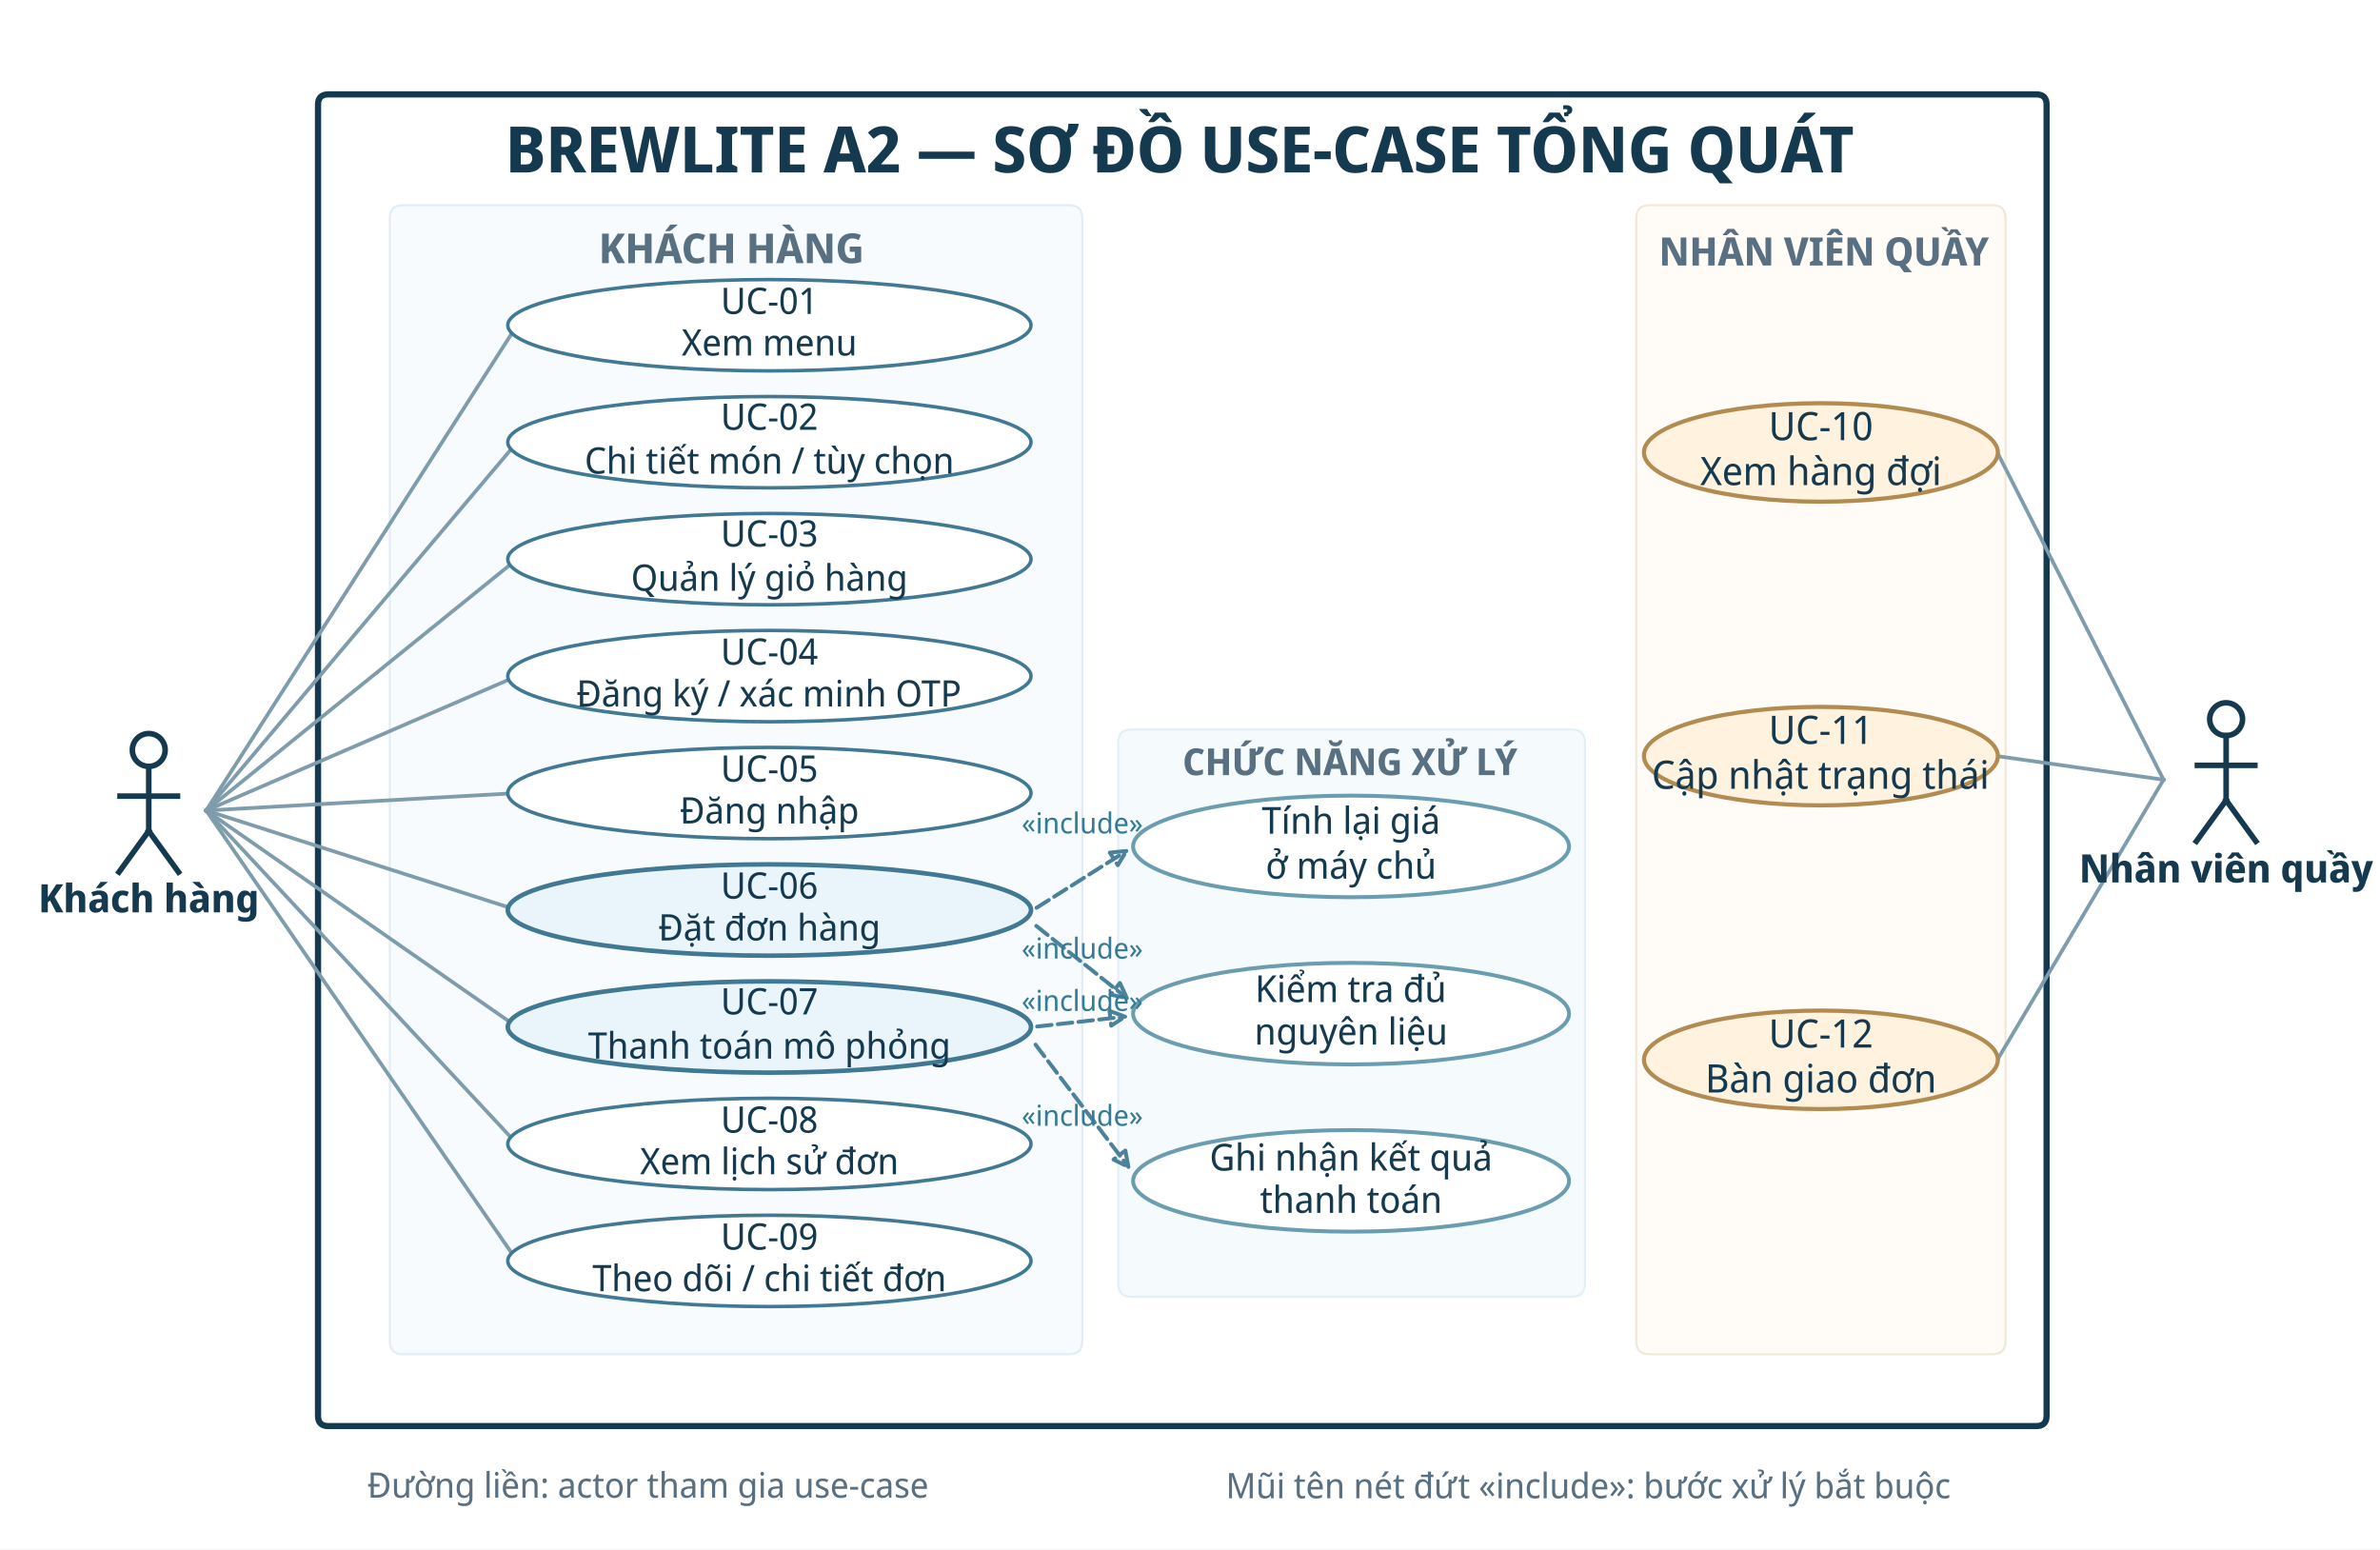
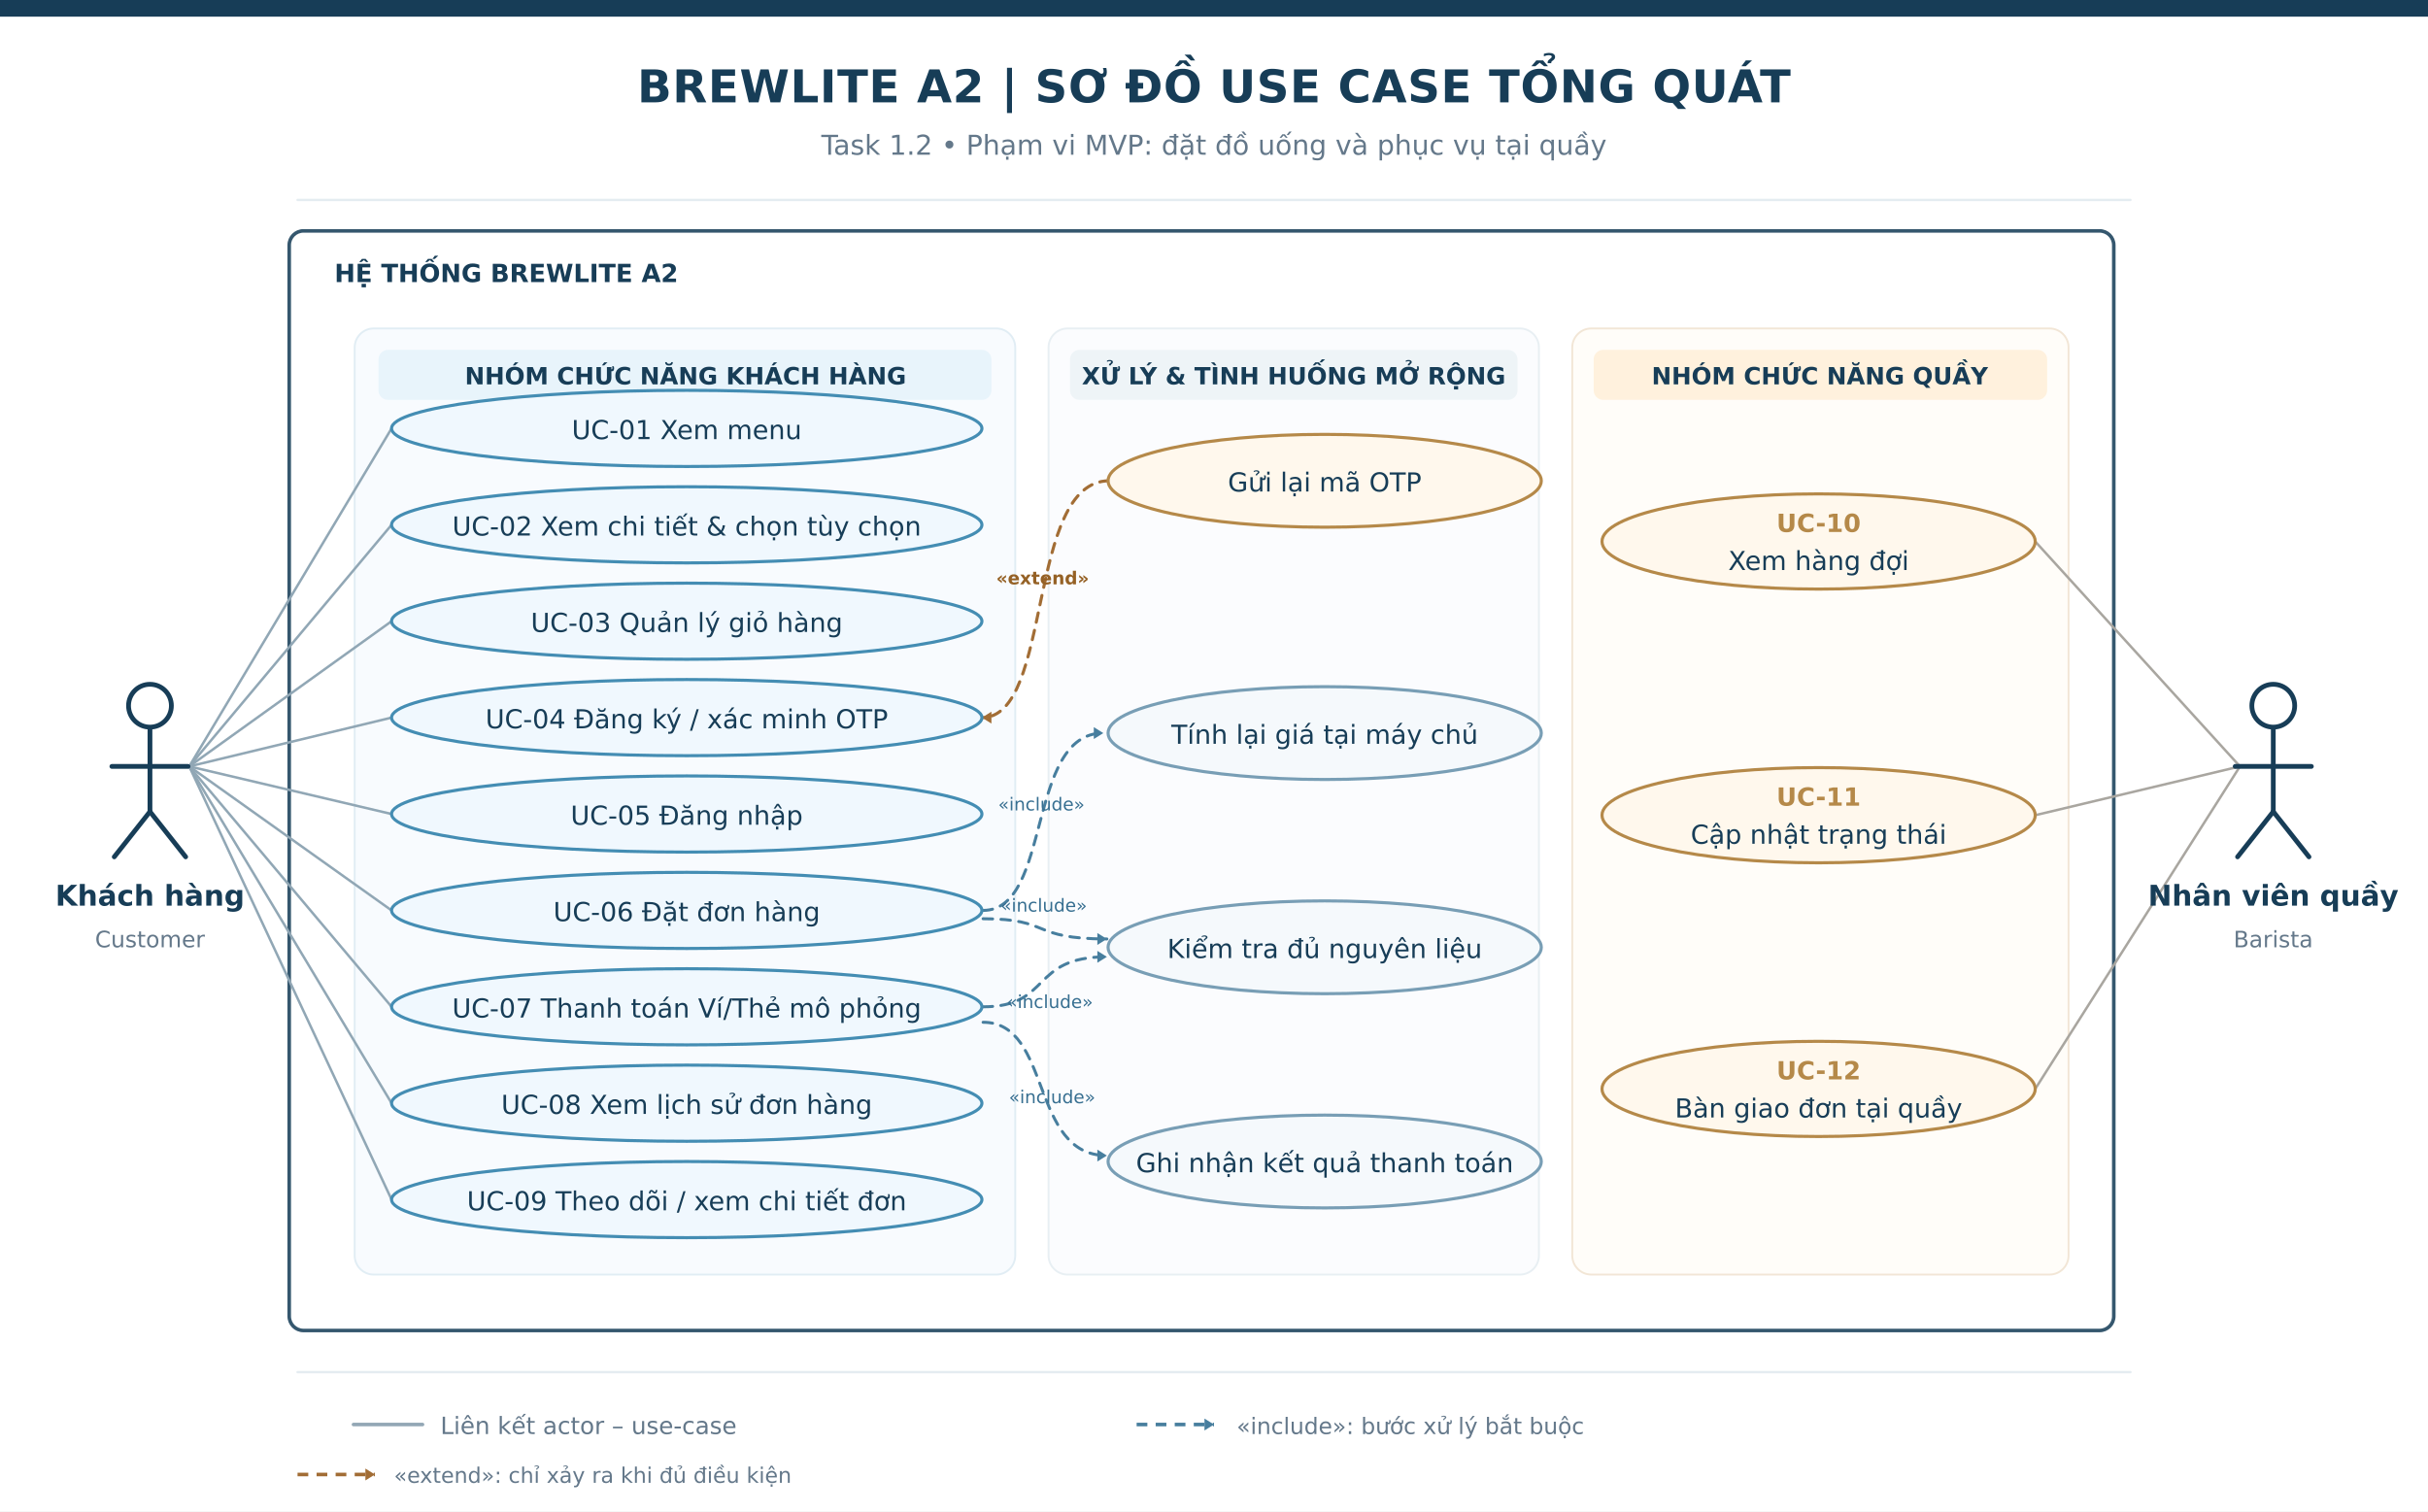
- <svg xmlns="http://www.w3.org/2000/svg" width="1152pt" height="749.793pt" viewBox="0 0 1152 749.793" version="1.1">
+ <svg xmlns="http://www.w3.org/2000/svg" baseProfile="full" height="1270px" version="1.1" viewBox="0 0 2040 1270" width="2040px">
  <defs>
-     <style type="text/css">*{stroke-linejoin: round; stroke-linecap: butt}</style>
+     <marker id="arrow" markerHeight="10" markerUnits="userSpaceOnUse" markerWidth="10" orient="auto" refX="8" refY="5">
+       <path d="M 0 0 L 8 5 L 0 10 z" fill="#477e9e" />
+     </marker>
+     <marker id="arrow_extend" markerHeight="10" markerUnits="userSpaceOnUse" markerWidth="10" orient="auto" refX="8" refY="5">
+       <path d="M 0 0 L 8 5 L 0 10 z" fill="#a26d35" />
+     </marker>
  </defs>
-   <g id="figure_1">
-     <g id="patch_1">
-       <path d="M 0 749.793  L 1152 749.793  L 1152 0  L 0 0  z " style="fill: #ffffff" />
-     </g>
-     <g id="axes_1">
-       <g id="patch_2">
-         <path d="M 158.897 45.683  L 985.655 45.683  Q 990.621 45.683 990.621 50.648  L 990.621 685.241  Q 990.621 690.207 985.655 690.207  L 158.897 690.207  Q 153.931 690.207 153.931 685.241  L 153.931 50.648  Q 153.931 45.683 158.897 45.683  z " clip-path="url(#p9687b0f693)" style="fill: #ffffff; stroke: #153a50; stroke-width: 3; stroke-linejoin: miter" />
-       </g>
-       <g id="patch_3">
-         <path d="M 195.145 99.31  L 517.407 99.31  Q 523.862 99.31 523.862 105.766  L 523.862 648.993  Q 523.862 655.448 517.407 655.448  L 195.145 655.448  Q 188.69 655.448 188.69 648.993  L 188.69 105.766  Q 188.69 99.31 195.145 99.31  z " clip-path="url(#p9687b0f693)" style="fill: #f8fbfe; stroke: #e1ecf5; stroke-linejoin: miter" />
-       </g>
-       <g id="patch_4">
-         <path d="M 547.697 353.048  L 760.717 353.048  Q 767.172 353.048 767.172 359.503  L 767.172 621.186  Q 767.172 627.641 760.717 627.641  L 547.697 627.641  Q 541.241 627.641 541.241 621.186  L 541.241 359.503  Q 541.241 353.048 547.697 353.048  z " clip-path="url(#p9687b0f693)" style="fill: #f5fafd; stroke: #e2eff5; stroke-linejoin: miter" />
-       </g>
-       <g id="patch_5">
-         <path d="M 798.455 99.31  L 964.303 99.31  Q 970.759 99.31 970.759 105.766  L 970.759 648.993  Q 970.759 655.448 964.303 655.448  L 798.455 655.448  Q 792 655.448 792 648.993  L 792 105.766  Q 792 99.31 798.455 99.31  z " clip-path="url(#p9687b0f693)" style="fill: #fffbf6; stroke: #f0e7d9; stroke-linejoin: miter" />
-       </g>
-       <g id="line2d_1">
-         <path d="M 99.807 392.276  L 250.262 157.407  " clip-path="url(#p9687b0f693)" style="fill: none; stroke: #7f9cad; stroke-width: 1.8; stroke-linecap: square" />
-       </g>
-       <g id="line2d_2">
-         <path d="M 99.807 392.276  L 250.262 214.014  " clip-path="url(#p9687b0f693)" style="fill: none; stroke: #7f9cad; stroke-width: 1.8; stroke-linecap: square" />
-       </g>
-       <g id="line2d_3">
-         <path d="M 99.807 392.276  L 250.262 270.621  " clip-path="url(#p9687b0f693)" style="fill: none; stroke: #7f9cad; stroke-width: 1.8; stroke-linecap: square" />
-       </g>
-       <g id="line2d_4">
-         <path d="M 99.807 392.276  L 250.262 327.228  " clip-path="url(#p9687b0f693)" style="fill: none; stroke: #7f9cad; stroke-width: 1.8; stroke-linecap: square" />
-       </g>
-       <g id="line2d_5">
-         <path d="M 99.807 392.276  L 250.262 383.834  " clip-path="url(#p9687b0f693)" style="fill: none; stroke: #7f9cad; stroke-width: 1.8; stroke-linecap: square" />
-       </g>
-       <g id="line2d_6">
-         <path d="M 99.807 392.276  L 250.262 440.441  " clip-path="url(#p9687b0f693)" style="fill: none; stroke: #7f9cad; stroke-width: 1.8; stroke-linecap: square" />
-       </g>
-       <g id="line2d_7">
-         <path d="M 99.807 392.276  L 250.262 497.048  " clip-path="url(#p9687b0f693)" style="fill: none; stroke: #7f9cad; stroke-width: 1.8; stroke-linecap: square" />
-       </g>
-       <g id="line2d_8">
-         <path d="M 99.807 392.276  L 250.262 553.655  " clip-path="url(#p9687b0f693)" style="fill: none; stroke: #7f9cad; stroke-width: 1.8; stroke-linecap: square" />
-       </g>
-       <g id="line2d_9">
-         <path d="M 99.807 392.276  L 250.262 610.262  " clip-path="url(#p9687b0f693)" style="fill: none; stroke: #7f9cad; stroke-width: 1.8; stroke-linecap: square" />
-       </g>
-       <g id="line2d_10">
-         <path d="M 1047.228 377.379  L 966.786 218.979  " clip-path="url(#p9687b0f693)" style="fill: none; stroke: #7f9cad; stroke-width: 1.8; stroke-linecap: square" />
-       </g>
-       <g id="line2d_11">
-         <path d="M 1047.228 377.379  L 966.786 365.959  " clip-path="url(#p9687b0f693)" style="fill: none; stroke: #7f9cad; stroke-width: 1.8; stroke-linecap: square" />
-       </g>
-       <g id="line2d_12">
-         <path d="M 1047.228 377.379  L 966.786 512.938  " clip-path="url(#p9687b0f693)" style="fill: none; stroke: #7f9cad; stroke-width: 1.8; stroke-linecap: square" />
-       </g>
-       <g id="patch_6">
-         <path d="M 501.718 439.372  Q 524.359 425.048 545.206 411.859  " clip-path="url(#p9687b0f693)" style="fill: none; stroke-dasharray: 7.03,3.04; stroke-dashoffset: 0; stroke: #4c819b; stroke-width: 1.9; stroke-linecap: round" />
-         <path d="M 537.197 412.666  L 545.206 411.859  L 541.046 418.751  L 537.197 412.666  z " clip-path="url(#p9687b0f693)" style="fill: none; stroke-dasharray: 7.03,3.04; stroke-dashoffset: 0; stroke: #4c819b; stroke-width: 1.9; stroke-linecap: round" />
-       </g>
-       <g id="patch_7">
-         <path d="M 501.593 448.142  Q 524.358 466.262 545.461 483.058  " clip-path="url(#p9687b0f693)" style="fill: none; stroke-dasharray: 7.03,3.04; stroke-dashoffset: 0; stroke: #4c819b; stroke-width: 1.9; stroke-linecap: round" />
-         <path d="M 542.069 475.757  L 545.461 483.058  L 537.586 481.391  L 542.069 475.757  z " clip-path="url(#p9687b0f693)" style="fill: none; stroke-dasharray: 7.03,3.04; stroke-dashoffset: 0; stroke: #4c819b; stroke-width: 1.9; stroke-linecap: round" />
-       </g>
-       <g id="patch_8">
-         <path d="M 502.015 496.825  Q 524.359 494.317 544.593 492.046  " clip-path="url(#p9687b0f693)" style="fill: none; stroke-dasharray: 7.03,3.04; stroke-dashoffset: 0; stroke: #4c819b; stroke-width: 1.9; stroke-linecap: round" />
-         <path d="M 537.036 489.272  L 544.593 492.046  L 537.84 496.427  L 537.036 489.272  z " clip-path="url(#p9687b0f693)" style="fill: none; stroke-dasharray: 7.03,3.04; stroke-dashoffset: 0; stroke: #4c819b; stroke-width: 1.9; stroke-linecap: round" />
-       </g>
-       <g id="patch_9">
-         <path d="M 501.236 505.591  Q 524.359 536.028 546.197 564.774  " clip-path="url(#p9687b0f693)" style="fill: none; stroke-dasharray: 7.03,3.04; stroke-dashoffset: 0; stroke: #4c819b; stroke-width: 1.9; stroke-linecap: round" />
-         <path d="M 544.708 556.863  L 546.197 564.774  L 538.975 561.218  L 544.708 556.863  z " clip-path="url(#p9687b0f693)" style="fill: none; stroke-dasharray: 7.03,3.04; stroke-dashoffset: 0; stroke: #4c819b; stroke-width: 1.9; stroke-linecap: round" />
-       </g>
-       <g id="patch_10">
-         <path d="M 372.414 135.31  C 405.994 135.31 438.203 137.639 461.948 141.782  C 485.693 145.926 499.034 151.547 499.034 157.407  C 499.034 163.267 485.693 168.888 461.948 173.032  C 438.203 177.175 405.994 179.503 372.414 179.503  C 338.834 179.503 306.624 177.175 282.879 173.032  C 259.135 168.888 245.793 163.267 245.793 157.407  C 245.793 151.547 259.135 145.926 282.879 141.782  C 306.624 137.639 338.834 135.31 372.414 135.31  z " clip-path="url(#p9687b0f693)" style="fill: #ffffff; stroke: #417893; stroke-width: 1.7; stroke-linejoin: miter" />
-       </g>
-       <g id="patch_11">
-         <path d="M 372.414 191.917  C 405.994 191.917 438.203 194.245 461.948 198.389  C 485.693 202.533 499.034 208.154 499.034 214.014  C 499.034 219.874 485.693 225.495 461.948 229.638  C 438.203 233.782 405.994 236.11 372.414 236.11  C 338.834 236.11 306.624 233.782 282.879 229.638  C 259.135 225.495 245.793 219.874 245.793 214.014  C 245.793 208.154 259.135 202.533 282.879 198.389  C 306.624 194.245 338.834 191.917 372.414 191.917  z " clip-path="url(#p9687b0f693)" style="fill: #ffffff; stroke: #417893; stroke-width: 1.7; stroke-linejoin: miter" />
-       </g>
-       <g id="patch_12">
-         <path d="M 372.414 248.524  C 405.994 248.524 438.203 250.852 461.948 254.996  C 485.693 259.14 499.034 264.761 499.034 270.621  C 499.034 276.481 485.693 282.102 461.948 286.245  C 438.203 290.389 405.994 292.717 372.414 292.717  C 338.834 292.717 306.624 290.389 282.879 286.245  C 259.135 282.102 245.793 276.481 245.793 270.621  C 245.793 264.761 259.135 259.14 282.879 254.996  C 306.624 250.852 338.834 248.524 372.414 248.524  z " clip-path="url(#p9687b0f693)" style="fill: #ffffff; stroke: #417893; stroke-width: 1.7; stroke-linejoin: miter" />
-       </g>
-       <g id="patch_13">
-         <path d="M 372.414 305.131  C 405.994 305.131 438.203 307.459 461.948 311.603  C 485.693 315.747 499.034 321.368 499.034 327.228  C 499.034 333.088 485.693 338.709 461.948 342.852  C 438.203 346.996 405.994 349.324 372.414 349.324  C 338.834 349.324 306.624 346.996 282.879 342.852  C 259.135 338.709 245.793 333.088 245.793 327.228  C 245.793 321.368 259.135 315.747 282.879 311.603  C 306.624 307.459 338.834 305.131 372.414 305.131  z " clip-path="url(#p9687b0f693)" style="fill: #ffffff; stroke: #417893; stroke-width: 1.7; stroke-linejoin: miter" />
-       </g>
-       <g id="patch_14">
-         <path d="M 372.414 361.738  C 405.994 361.738 438.203 364.066 461.948 368.21  C 485.693 372.354 499.034 377.974 499.034 383.834  C 499.034 389.695 485.693 395.315 461.948 399.459  C 438.203 403.603 405.994 405.931 372.414 405.931  C 338.834 405.931 306.624 403.603 282.879 399.459  C 259.135 395.315 245.793 389.695 245.793 383.834  C 245.793 377.974 259.135 372.354 282.879 368.21  C 306.624 364.066 338.834 361.738 372.414 361.738  z " clip-path="url(#p9687b0f693)" style="fill: #ffffff; stroke: #417893; stroke-width: 1.7; stroke-linejoin: miter" />
-       </g>
-       <g id="patch_15">
-         <path d="M 372.414 418.345  C 405.994 418.345 438.203 420.673 461.948 424.817  C 485.693 428.96 499.034 434.581 499.034 440.441  C 499.034 446.301 485.693 451.922 461.948 456.066  C 438.203 460.21 405.994 462.538 372.414 462.538  C 338.834 462.538 306.624 460.21 282.879 456.066  C 259.135 451.922 245.793 446.301 245.793 440.441  C 245.793 434.581 259.135 428.96 282.879 424.817  C 306.624 420.673 338.834 418.345 372.414 418.345  z " clip-path="url(#p9687b0f693)" style="fill: #eaf4fb; stroke: #417893; stroke-width: 2.2; stroke-linejoin: miter" />
-       </g>
-       <g id="patch_16">
-         <path d="M 372.414 474.952  C 405.994 474.952 438.203 477.28 461.948 481.424  C 485.693 485.567 499.034 491.188 499.034 497.048  C 499.034 502.908 485.693 508.529 461.948 512.673  C 438.203 516.817 405.994 519.145 372.414 519.145  C 338.834 519.145 306.624 516.817 282.879 512.673  C 259.135 508.529 245.793 502.908 245.793 497.048  C 245.793 491.188 259.135 485.567 282.879 481.424  C 306.624 477.28 338.834 474.952 372.414 474.952  z " clip-path="url(#p9687b0f693)" style="fill: #eaf4fb; stroke: #417893; stroke-width: 2.2; stroke-linejoin: miter" />
-       </g>
-       <g id="patch_17">
-         <path d="M 372.414 531.559  C 405.994 531.559 438.203 533.887 461.948 538.031  C 485.693 542.174 499.034 547.795 499.034 553.655  C 499.034 559.515 485.693 565.136 461.948 569.28  C 438.203 573.423 405.994 575.752 372.414 575.752  C 338.834 575.752 306.624 573.423 282.879 569.28  C 259.135 565.136 245.793 559.515 245.793 553.655  C 245.793 547.795 259.135 542.174 282.879 538.031  C 306.624 533.887 338.834 531.559 372.414 531.559  z " clip-path="url(#p9687b0f693)" style="fill: #ffffff; stroke: #417893; stroke-width: 1.7; stroke-linejoin: miter" />
-       </g>
-       <g id="patch_18">
-         <path d="M 372.414 588.166  C 405.994 588.166 438.203 590.494 461.948 594.637  C 485.693 598.781 499.034 604.402 499.034 610.262  C 499.034 616.122 485.693 621.743 461.948 625.887  C 438.203 630.03 405.994 632.359 372.414 632.359  C 338.834 632.359 306.624 630.03 282.879 625.887  C 259.135 621.743 245.793 616.122 245.793 610.262  C 245.793 604.402 259.135 598.781 282.879 594.637  C 306.624 590.494 338.834 588.166 372.414 588.166  z " clip-path="url(#p9687b0f693)" style="fill: #ffffff; stroke: #417893; stroke-width: 1.7; stroke-linejoin: miter" />
-       </g>
-       <g id="patch_19">
-         <path d="M 881.379 195.145  C 904.095 195.145 925.884 197.656 941.947 202.126  C 958.009 206.595 967.034 212.658 967.034 218.979  C 967.034 225.3 958.009 231.363 941.947 235.833  C 925.884 240.302 904.095 242.814 881.379 242.814  C 858.663 242.814 836.875 240.302 820.812 235.833  C 804.749 231.363 795.724 225.3 795.724 218.979  C 795.724 212.658 804.749 206.595 820.812 202.126  C 836.875 197.656 858.663 195.145 881.379 195.145  z " clip-path="url(#p9687b0f693)" style="fill: #fff2de; stroke: #b28b51; stroke-width: 2; stroke-linejoin: miter" />
-       </g>
-       <g id="patch_20">
-         <path d="M 881.379 342.124  C 904.095 342.124 925.884 344.635 941.947 349.105  C 958.009 353.575 967.034 359.638 967.034 365.959  C 967.034 372.28 958.009 378.343 941.947 382.812  C 925.884 387.282 904.095 389.793 881.379 389.793  C 858.663 389.793 836.875 387.282 820.812 382.812  C 804.749 378.343 795.724 372.28 795.724 365.959  C 795.724 359.638 804.749 353.575 820.812 349.105  C 836.875 344.635 858.663 342.124 881.379 342.124  z " clip-path="url(#p9687b0f693)" style="fill: #fff2de; stroke: #b28b51; stroke-width: 2; stroke-linejoin: miter" />
-       </g>
-       <g id="patch_21">
-         <path d="M 881.379 489.103  C 904.095 489.103 925.884 491.615 941.947 496.084  C 958.009 500.554 967.034 506.617 967.034 512.938  C 967.034 519.259 958.009 525.322 941.947 529.791  C 925.884 534.261 904.095 536.772 881.379 536.772  C 858.663 536.772 836.875 534.261 820.812 529.791  C 804.749 525.322 795.724 519.259 795.724 512.938  C 795.724 506.617 804.749 500.554 820.812 496.084  C 836.875 491.615 858.663 489.103 881.379 489.103  z " clip-path="url(#p9687b0f693)" style="fill: #fff2de; stroke: #b28b51; stroke-width: 2; stroke-linejoin: miter" />
-       </g>
-       <g id="patch_22">
-         <path d="M 653.959 385.076  C 681.942 385.076 708.783 387.666 728.571 392.275  C 748.358 396.884 759.476 403.137 759.476 409.655  C 759.476 416.174 748.358 422.426 728.571 427.035  C 708.783 431.645 681.942 434.234 653.959 434.234  C 625.975 434.234 599.134 431.645 579.347 427.035  C 559.559 422.426 548.441 416.174 548.441 409.655  C 548.441 403.137 559.559 396.884 579.347 392.275  C 599.134 387.666 625.975 385.076 653.959 385.076  z " clip-path="url(#p9687b0f693)" style="fill: #ffffff; stroke: #6b9db1; stroke-width: 1.9; stroke-linejoin: miter" />
-       </g>
-       <g id="patch_23">
-         <path d="M 653.959 466.014  C 681.942 466.014 708.783 468.604 728.571 473.213  C 748.358 477.822 759.476 484.075 759.476 490.593  C 759.476 497.112 748.358 503.364 728.571 507.973  C 708.783 512.583 681.942 515.172 653.959 515.172  C 625.975 515.172 599.134 512.583 579.347 507.973  C 559.559 503.364 548.441 497.112 548.441 490.593  C 548.441 484.075 559.559 477.822 579.347 473.213  C 599.134 468.604 625.975 466.014 653.959 466.014  z " clip-path="url(#p9687b0f693)" style="fill: #ffffff; stroke: #6b9db1; stroke-width: 1.9; stroke-linejoin: miter" />
-       </g>
-       <g id="patch_24">
-         <path d="M 653.959 546.952  C 681.942 546.952 708.783 549.542 728.571 554.151  C 748.358 558.76 759.476 565.013 759.476 571.531  C 759.476 578.05 748.358 584.302 728.571 588.911  C 708.783 593.521 681.942 596.11 653.959 596.11  C 625.975 596.11 599.134 593.521 579.347 588.911  C 559.559 584.302 548.441 578.05 548.441 571.531  C 548.441 565.013 559.559 558.76 579.347 554.151  C 599.134 549.542 625.975 546.952 653.959 546.952  z " clip-path="url(#p9687b0f693)" style="fill: #ffffff; stroke: #6b9db1; stroke-width: 1.9; stroke-linejoin: miter" />
-       </g>
-       <g id="patch_25">
-         <path d="M 72 355.034  C 74.107 355.034 76.128 355.872 77.618 357.361  C 79.108 358.851 79.945 360.872 79.945 362.979  C 79.945 365.086 79.108 367.107 77.618 368.597  C 76.128 370.087 74.107 370.924 72 370.924  C 69.893 370.924 67.872 370.087 66.382 368.597  C 64.892 367.107 64.055 365.086 64.055 362.979  C 64.055 360.872 64.892 358.851 66.382 357.361  C 67.872 355.872 69.893 355.034 72 355.034  L 72 355.034  z " clip-path="url(#p9687b0f693)" style="fill: none; stroke: #153a50; stroke-width: 2.7; stroke-linejoin: miter" />
-       </g>
-       <g id="line2d_13">
-         <path d="M 72 370.924  L 72 402.207  " clip-path="url(#p9687b0f693)" style="fill: none; stroke: #153a50; stroke-width: 2.7; stroke-linecap: square" />
-       </g>
-       <g id="line2d_14">
-         <path d="M 58.097 385.324  L 85.903 385.324  " clip-path="url(#p9687b0f693)" style="fill: none; stroke: #153a50; stroke-width: 2.7; stroke-linecap: square" />
-       </g>
-       <g id="line2d_15">
-         <path d="M 72 402.207  L 57.6 422.069  " clip-path="url(#p9687b0f693)" style="fill: none; stroke: #153a50; stroke-width: 2.7; stroke-linecap: square" />
-       </g>
-       <g id="line2d_16">
-         <path d="M 72 402.207  L 86.4 422.069  " clip-path="url(#p9687b0f693)" style="fill: none; stroke: #153a50; stroke-width: 2.7; stroke-linecap: square" />
-       </g>
-       <g id="patch_26">
-         <path d="M 1077.517 340.138  C 1079.624 340.138 1081.645 340.975 1083.135 342.465  C 1084.625 343.955 1085.462 345.976 1085.462 348.083  C 1085.462 350.19 1084.625 352.211 1083.135 353.701  C 1081.645 355.19 1079.624 356.028 1077.517 356.028  C 1075.41 356.028 1073.389 355.19 1071.899 353.701  C 1070.41 352.211 1069.572 350.19 1069.572 348.083  C 1069.572 345.976 1070.41 343.955 1071.899 342.465  C 1073.389 340.975 1075.41 340.138 1077.517 340.138  L 1077.517 340.138  z " clip-path="url(#p9687b0f693)" style="fill: none; stroke: #153a50; stroke-width: 2.7; stroke-linejoin: miter" />
-       </g>
-       <g id="line2d_17">
-         <path d="M 1077.517 356.028  L 1077.517 387.31  " clip-path="url(#p9687b0f693)" style="fill: none; stroke: #153a50; stroke-width: 2.7; stroke-linecap: square" />
-       </g>
-       <g id="line2d_18">
-         <path d="M 1063.614 370.428  L 1091.421 370.428  " clip-path="url(#p9687b0f693)" style="fill: none; stroke: #153a50; stroke-width: 2.7; stroke-linecap: square" />
-       </g>
-       <g id="line2d_19">
-         <path d="M 1077.517 387.31  L 1063.117 407.172  " clip-path="url(#p9687b0f693)" style="fill: none; stroke: #153a50; stroke-width: 2.7; stroke-linecap: square" />
-       </g>
-       <g id="line2d_20">
-         <path d="M 1077.517 387.31  L 1091.917 407.172  " clip-path="url(#p9687b0f693)" style="fill: none; stroke: #153a50; stroke-width: 2.7; stroke-linecap: square" />
-       </g>
-       <g id="text_1">
-         <text style="font-weight: 700; font-size: 31px; font-family: 'Noto Sans Display'; text-anchor: middle; fill: #153a50" x="571.034" y="83.47" transform="rotate(-0 571.0345 83.47)">BREWLITE A2 — SƠ ĐỒ USE-CASE TỔNG QUÁT</text>
-       </g>
-       <g id="text_2">
-         <text style="font-weight: 700; font-size: 20px; font-family: 'Noto Sans Display'; text-anchor: middle; fill: #587082" x="354.041" y="127.352" transform="rotate(-0 354.0414 127.3517)">KHÁCH HÀNG</text>
-       </g>
-       <g id="text_3">
-         <text style="font-weight: 700; font-size: 18px; font-family: 'Noto Sans Display'; text-anchor: middle; fill: #587082" x="653.462" y="375.153" transform="rotate(-0 653.4621 375.1526)">CHỨC NĂNG XỬ LÝ</text>
-       </g>
-       <g id="text_4">
-         <text style="font-weight: 700; font-size: 19px; font-family: 'Noto Sans Display'; text-anchor: middle; fill: #587082" x="882.869" y="128.517" transform="rotate(-0 882.869 128.5167)">NHÂN VIÊN QUẦY</text>
-       </g>
-       <g id="text_5">
-         <text style="font-weight: 700; font-size: 19px; font-family: 'Noto Sans Display'; text-anchor: middle; fill: #153a50" x="72" y="441.56" transform="rotate(-0 72 441.5604)">Khách hàng</text>
-       </g>
-       <g id="text_6">
-         <text style="font-weight: 700; font-size: 19px; font-family: 'Noto Sans Display'; text-anchor: middle; fill: #153a50" x="1077.517" y="427.111" transform="rotate(-0 1077.517 427.1106)">Nhân viên quầy</text>
-       </g>
-       <g id="text_7">
-         <text style="font-size: 17.7px; font-family: 'Noto Sans Display'; fill: #153a50" transform="translate(348.8714 151.9482)">UC-01</text>
-         <text style="font-size: 17.7px; font-family: 'Noto Sans Display'; fill: #153a50" transform="translate(329.9767 172.0696)">Xem menu</text>
-       </g>
-       <g id="text_8">
-         <text style="font-size: 17.7px; font-family: 'Noto Sans Display'; fill: #153a50" transform="translate(348.8714 208.0118)">UC-02</text>
-         <text style="font-size: 17.7px; font-family: 'Noto Sans Display'; fill: #153a50" transform="translate(282.9873 229.2198)">Chi tiết món / tùy chọn</text>
-       </g>
-       <g id="text_9">
-         <text style="font-size: 17.7px; font-family: 'Noto Sans Display'; fill: #153a50" transform="translate(348.8714 264.5256)">UC-03</text>
-         <text style="font-size: 17.7px; font-family: 'Noto Sans Display'; fill: #153a50" transform="translate(305.4428 285.9197)">Quản lý giỏ hàng</text>
-       </g>
-       <g id="text_10">
-         <text style="font-size: 17.7px; font-family: 'Noto Sans Display'; fill: #153a50" transform="translate(348.8714 321.7069)">UC-04</text>
-         <text style="font-size: 17.7px; font-family: 'Noto Sans Display'; fill: #153a50" transform="translate(278.9799 341.9523)">Đăng ký / xác minh OTP</text>
-       </g>
-       <g id="text_11">
-         <text style="font-size: 17.7px; font-family: 'Noto Sans Display'; fill: #153a50" transform="translate(348.8714 378.3138)">UC-05</text>
-         <text style="font-size: 17.7px; font-family: 'Noto Sans Display'; fill: #153a50" transform="translate(329.0198 398.5592)">Đăng nhập</text>
-       </g>
-       <g id="text_12">
-         <text style="font-size: 17.7px; font-family: 'Noto Sans Display'; fill: #153a50" transform="translate(348.8714 434.9207)">UC-06</text>
-         <text style="font-size: 17.7px; font-family: 'Noto Sans Display'; fill: #153a50" transform="translate(318.6113 455.1661)">Đặt đơn hàng</text>
-       </g>
-       <g id="text_13">
-         <text style="font-size: 17.7px; font-family: 'Noto Sans Display'; fill: #153a50" transform="translate(348.8714 490.9532)">UC-07</text>
-         <text style="font-size: 17.7px; font-family: 'Noto Sans Display'; fill: #153a50" transform="translate(284.6425 512.3473)">Thanh toán mô phỏng</text>
-       </g>
-       <g id="text_14">
-         <text style="font-size: 17.7px; font-family: 'Noto Sans Display'; fill: #153a50" transform="translate(348.8714 548.1965)">UC-08</text>
-         <text style="font-size: 17.7px; font-family: 'Noto Sans Display'; fill: #153a50" transform="translate(309.8139 568.3179)">Xem lịch sử đơn</text>
-       </g>
-       <g id="text_15">
-         <text style="font-size: 17.7px; font-family: 'Noto Sans Display'; fill: #153a50" transform="translate(348.8714 604.8034)">UC-09</text>
-         <text style="font-size: 17.7px; font-family: 'Noto Sans Display'; fill: #153a50" transform="translate(286.7486 624.9247)">Theo dõi / chi tiết đơn</text>
-       </g>
-       <g id="text_16">
-         <text style="font-size: 19px; font-family: 'Noto Sans Display'; fill: #153a50" transform="translate(856.1078 213.0532)">UC-10</text>
-         <text style="font-size: 19px; font-family: 'Noto Sans Display'; fill: #153a50" transform="translate(822.9706 234.7855)">Xem hàng đợi</text>
-       </g>
-       <g id="text_17">
-         <text style="font-size: 19px; font-family: 'Noto Sans Display'; fill: #153a50" transform="translate(856.1078 360.0325)">UC-11</text>
-         <text style="font-size: 19px; font-family: 'Noto Sans Display'; fill: #153a50" transform="translate(799.5249 381.7648)">Cập nhật trạng thái</text>
-       </g>
-       <g id="text_18">
-         <text style="font-size: 19px; font-family: 'Noto Sans Display'; fill: #153a50" transform="translate(856.1078 507.0118)">UC-12</text>
-         <text style="font-size: 19px; font-family: 'Noto Sans Display'; fill: #153a50" transform="translate(825.4035 528.7441)">Bàn giao đơn</text>
-       </g>
-       <g id="text_19">
-         <text style="font-size: 18px; font-family: 'Noto Sans Display'; fill: #153a50" transform="translate(610.7305 403.5103)">Tính lại giá</text>
-         <text style="font-size: 18px; font-family: 'Noto Sans Display'; fill: #153a50" transform="translate(612.6458 425.267)">ở máy chủ</text>
-       </g>
-       <g id="text_20">
-         <text style="font-size: 18px; font-family: 'Noto Sans Display'; fill: #153a50" transform="translate(607.4736 484.9788)">Kiểm tra đủ</text>
-         <text style="font-size: 18px; font-family: 'Noto Sans Display'; fill: #153a50" transform="translate(607.1924 505.5674)">nguyên liệu</text>
-       </g>
-       <g id="text_21">
-         <text style="font-size: 18px; font-family: 'Noto Sans Display'; fill: #153a50" transform="translate(585.4925 566.5283)">Ghi nhận kết quả</text>
-         <text style="font-size: 18px; font-family: 'Noto Sans Display'; fill: #153a50" transform="translate(609.8389 586.9907)">thanh toán</text>
-       </g>
-       <g id="text_22">
-         <text style="font-size: 14px; font-family: 'Noto Sans Display'; text-anchor: middle; fill: #337b96" x="523.862" y="403.364" transform="rotate(-0 523.8621 403.3641)">«include»</text>
-       </g>
-       <g id="text_23">
-         <text style="font-size: 14px; font-family: 'Noto Sans Display'; text-anchor: middle; fill: #337b96" x="523.862" y="463.943" transform="rotate(-0 523.8621 463.9434)">«include»</text>
-       </g>
-       <g id="text_24">
-         <text style="font-size: 14px; font-family: 'Noto Sans Display'; text-anchor: middle; fill: #337b96" x="523.862" y="489.268" transform="rotate(-0 523.8621 489.2676)">«include»</text>
-       </g>
-       <g id="text_25">
-         <text style="font-size: 14px; font-family: 'Noto Sans Display'; text-anchor: middle; fill: #337b96" x="523.862" y="544.881" transform="rotate(-0 523.8621 544.8814)">«include»</text>
-       </g>
-       <g id="text_26">
-         <text style="font-size: 17px; font-family: 'Noto Sans Display'; text-anchor: start; fill: #587082" x="177.766" y="724.862" transform="rotate(-0 177.7655 724.8623)">Đường liền: actor tham gia use-case</text>
-       </g>
-       <g id="text_27">
-         <text style="font-size: 17px; font-family: 'Noto Sans Display'; text-anchor: start; fill: #587082" x="593.379" y="725.135" transform="rotate(-0 593.3793 725.1345)">Mũi tên nét đứt «include»: bước xử lý bắt buộc</text>
-       </g>
-     </g>
+   <rect fill="#ffffff" height="1270" opacity="1" rx="0" ry="0" stroke="none" stroke-width="1" width="2040" x="0" y="0" />
+   <rect fill="#173d57" height="14" opacity="1" rx="0" ry="0" stroke="none" stroke-width="1" width="2040" x="0" y="0" />
+   <text fill="#173d57" font-family="DejaVu Sans, Arial, sans-serif" font-size="38" font-weight="700" letter-spacing="0.6px" text-anchor="middle" x="1020" y="86">BREWLITE A2  |  SƠ ĐỒ USE CASE TỔNG QUÁT</text>
+   <text fill="#64788a" font-family="DejaVu Sans, Arial, sans-serif" font-size="23" font-weight="400" text-anchor="middle" x="1020" y="130">Task 1.2 • Phạm vi MVP: đặt đồ uống và phục vụ tại quầy</text>
+   <line stroke="#e4ecf1" stroke-linecap="round" stroke-width="2" x1="250" x2="1790" y1="168" y2="168" />
+   <rect fill="#ffffff" height="924" opacity="1" rx="12" ry="12" stroke="#35576e" stroke-width="3" width="1533" x="243" y="194" />
+   <rect fill="#ffffff" height="40" opacity="1" rx="0" ry="0" stroke="none" stroke-width="1" width="232" x="269" y="207" />
+   <text fill="#173d57" font-family="DejaVu Sans, Arial, sans-serif" font-size="21" font-weight="700" text-anchor="start" x="281" y="237">HỆ THỐNG BREWLITE A2</text>
+   <rect fill="#f8fbfe" height="795" opacity="1" rx="16" ry="16" stroke="#e1edf4" stroke-width="1.6" width="555" x="298" y="276" />
+   <rect fill="#fbfcfe" height="795" opacity="1" rx="16" ry="16" stroke="#e8eff3" stroke-width="1.6" width="412" x="881" y="276" />
+   <rect fill="#fffdf9" height="795" opacity="1" rx="16" ry="16" stroke="#f2e6d6" stroke-width="1.6" width="417" x="1321" y="276" />
+   <rect fill="#e8f4fb" height="42" opacity="1" rx="8" ry="8" stroke="none" stroke-width="1" width="515" x="318" y="294" />
+   <rect fill="#eef4f7" height="42" opacity="1" rx="8" ry="8" stroke="none" stroke-width="1" width="376" x="899" y="294" />
+   <rect fill="#fff1dd" height="42" opacity="1" rx="8" ry="8" stroke="none" stroke-width="1" width="381" x="1339" y="294" />
+   <text fill="#173d57" font-family="DejaVu Sans, Arial, sans-serif" font-size="20" font-weight="700" text-anchor="middle" x="576" y="323">NHÓM CHỨC NĂNG KHÁCH HÀNG</text>
+   <text fill="#173d57" font-family="DejaVu Sans, Arial, sans-serif" font-size="20" font-weight="700" text-anchor="middle" x="1087" y="323">XỬ LÝ &amp; TÌNH HUỐNG MỞ RỘNG</text>
+   <text fill="#173d57" font-family="DejaVu Sans, Arial, sans-serif" font-size="20" font-weight="700" text-anchor="middle" x="1529" y="323">NHÓM CHỨC NĂNG QUẦY</text>
+   <line stroke="#91a7b5" stroke-linecap="round" stroke-width="2.1" x1="159" x2="329" y1="644" y2="360" />
+   <line stroke="#91a7b5" stroke-linecap="round" stroke-width="2.1" x1="159" x2="329" y1="644" y2="441" />
+   <line stroke="#91a7b5" stroke-linecap="round" stroke-width="2.1" x1="159" x2="329" y1="644" y2="522" />
+   <line stroke="#91a7b5" stroke-linecap="round" stroke-width="2.1" x1="159" x2="329" y1="644" y2="603" />
+   <line stroke="#91a7b5" stroke-linecap="round" stroke-width="2.1" x1="159" x2="329" y1="644" y2="684" />
+   <line stroke="#91a7b5" stroke-linecap="round" stroke-width="2.1" x1="159" x2="329" y1="644" y2="765" />
+   <line stroke="#91a7b5" stroke-linecap="round" stroke-width="2.1" x1="159" x2="329" y1="644" y2="846" />
+   <line stroke="#91a7b5" stroke-linecap="round" stroke-width="2.1" x1="159" x2="329" y1="644" y2="927" />
+   <line stroke="#91a7b5" stroke-linecap="round" stroke-width="2.1" x1="159" x2="329" y1="644" y2="1008" />
+   <line stroke="#a9a6a0" stroke-linecap="round" stroke-width="2.1" x1="1710" x2="1882" y1="455" y2="644" />
+   <line stroke="#a9a6a0" stroke-linecap="round" stroke-width="2.1" x1="1710" x2="1882" y1="685" y2="644" />
+   <line stroke="#a9a6a0" stroke-linecap="round" stroke-width="2.1" x1="1710" x2="1882" y1="915" y2="644" />
+   <path d="M 932 404 C 862 404, 885 603, 825 603" fill="none" marker-end="url(#arrow_extend)" stroke="#a26d35" stroke-dasharray="8,7" stroke-linecap="round" stroke-width="2.6" />
+   <text fill="#956125" font-family="DejaVu Sans, Arial, sans-serif" font-size="15" font-weight="600" text-anchor="middle" x="876" y="491">«extend»</text>
+   <path d="M 826 765 C 884 765, 862 616, 927 616" fill="none" marker-end="url(#arrow)" stroke="#477e9e" stroke-dasharray="8,7" stroke-linecap="round" stroke-width="2.5" />
+   <text fill="#376f91" font-family="DejaVu Sans, Arial, sans-serif" font-size="15" font-weight="500" text-anchor="middle" x="875" y="681">«include»</text>
+   <path d="M 826 772 C 884 772, 865 789, 930 789" fill="none" marker-end="url(#arrow)" stroke="#477e9e" stroke-dasharray="8,7" stroke-linecap="round" stroke-width="2.5" />
+   <text fill="#376f91" font-family="DejaVu Sans, Arial, sans-serif" font-size="15" font-weight="500" text-anchor="middle" x="877" y="766">«include»</text>
+   <path d="M 826 846 C 884 846, 865 804, 930 804" fill="none" marker-end="url(#arrow)" stroke="#477e9e" stroke-dasharray="8,7" stroke-linecap="round" stroke-width="2.5" />
+   <text fill="#376f91" font-family="DejaVu Sans, Arial, sans-serif" font-size="15" font-weight="500" text-anchor="middle" x="882" y="847">«include»</text>
+   <path d="M 826 859 C 884 859, 865 971, 930 971" fill="none" marker-end="url(#arrow)" stroke="#477e9e" stroke-dasharray="8,7" stroke-linecap="round" stroke-width="2.5" />
+   <text fill="#376f91" font-family="DejaVu Sans, Arial, sans-serif" font-size="15" font-weight="500" text-anchor="middle" x="884" y="927">«include»</text>
+   <ellipse cx="577" cy="360" fill="#f0f8fe" rx="248" ry="32" stroke="#448db3" stroke-width="2.6" />
+   <text fill="#173d57" font-family="DejaVu Sans, Arial, sans-serif" font-size="22" font-weight="500" text-anchor="middle" x="577" y="369">UC-01  Xem menu</text>
+   <ellipse cx="577" cy="441" fill="#f0f8fe" rx="248" ry="32" stroke="#448db3" stroke-width="2.6" />
+   <text fill="#173d57" font-family="DejaVu Sans, Arial, sans-serif" font-size="22" font-weight="500" text-anchor="middle" x="577" y="450">UC-02  Xem chi tiết &amp; chọn tùy chọn</text>
+   <ellipse cx="577" cy="522" fill="#f0f8fe" rx="248" ry="32" stroke="#448db3" stroke-width="2.6" />
+   <text fill="#173d57" font-family="DejaVu Sans, Arial, sans-serif" font-size="22" font-weight="500" text-anchor="middle" x="577" y="531">UC-03  Quản lý giỏ hàng</text>
+   <ellipse cx="577" cy="603" fill="#f0f8fe" rx="248" ry="32" stroke="#448db3" stroke-width="2.6" />
+   <text fill="#173d57" font-family="DejaVu Sans, Arial, sans-serif" font-size="22" font-weight="500" text-anchor="middle" x="577" y="612">UC-04  Đăng ký / xác minh OTP</text>
+   <ellipse cx="577" cy="684" fill="#f0f8fe" rx="248" ry="32" stroke="#448db3" stroke-width="2.6" />
+   <text fill="#173d57" font-family="DejaVu Sans, Arial, sans-serif" font-size="22" font-weight="500" text-anchor="middle" x="577" y="693">UC-05  Đăng nhập</text>
+   <ellipse cx="577" cy="765" fill="#f0f8fe" rx="248" ry="32" stroke="#448db3" stroke-width="2.6" />
+   <text fill="#173d57" font-family="DejaVu Sans, Arial, sans-serif" font-size="22" font-weight="500" text-anchor="middle" x="577" y="774">UC-06  Đặt đơn hàng</text>
+   <ellipse cx="577" cy="846" fill="#f0f8fe" rx="248" ry="32" stroke="#448db3" stroke-width="2.6" />
+   <text fill="#173d57" font-family="DejaVu Sans, Arial, sans-serif" font-size="22" font-weight="500" text-anchor="middle" x="577" y="855">UC-07  Thanh toán Ví/Thẻ mô phỏng</text>
+   <ellipse cx="577" cy="927" fill="#f0f8fe" rx="248" ry="32" stroke="#448db3" stroke-width="2.6" />
+   <text fill="#173d57" font-family="DejaVu Sans, Arial, sans-serif" font-size="22" font-weight="500" text-anchor="middle" x="577" y="936">UC-08  Xem lịch sử đơn hàng</text>
+   <ellipse cx="577" cy="1008" fill="#f0f8fe" rx="248" ry="32" stroke="#448db3" stroke-width="2.6" />
+   <text fill="#173d57" font-family="DejaVu Sans, Arial, sans-serif" font-size="22" font-weight="500" text-anchor="middle" x="577" y="1017">UC-09  Theo dõi / xem chi tiết đơn</text>
+   <ellipse cx="1113" cy="404" fill="#fff8ed" rx="182" ry="39" stroke="#b58949" stroke-width="2.6" />
+   <text fill="#173d57" font-family="DejaVu Sans, Arial, sans-serif" font-size="22" font-weight="500" text-anchor="middle" x="1113" y="413">Gửi lại mã OTP</text>
+   <ellipse cx="1113" cy="616" fill="#f5f9fc" rx="182" ry="39" stroke="#789eb5" stroke-width="2.6" />
+   <text fill="#173d57" font-family="DejaVu Sans, Arial, sans-serif" font-size="22" font-weight="500" text-anchor="middle" x="1113" y="625">Tính lại giá tại máy chủ</text>
+   <ellipse cx="1113" cy="796" fill="#f5f9fc" rx="182" ry="39" stroke="#789eb5" stroke-width="2.6" />
+   <text fill="#173d57" font-family="DejaVu Sans, Arial, sans-serif" font-size="22" font-weight="500" text-anchor="middle" x="1113" y="805">Kiểm tra đủ nguyên liệu</text>
+   <ellipse cx="1113" cy="976" fill="#f5f9fc" rx="182" ry="39" stroke="#789eb5" stroke-width="2.6" />
+   <text fill="#173d57" font-family="DejaVu Sans, Arial, sans-serif" font-size="22" font-weight="500" text-anchor="middle" x="1113" y="985">Ghi nhận kết quả thanh toán</text>
+   <ellipse cx="1528" cy="455" fill="#fff8ed" rx="182" ry="40" stroke="#b58949" stroke-width="2.6" />
+   <text fill="#b58949" font-family="DejaVu Sans, Arial, sans-serif" font-size="21" font-weight="700" text-anchor="middle" x="1528" y="447">UC-10</text>
+   <text fill="#173d57" font-family="DejaVu Sans, Arial, sans-serif" font-size="22" font-weight="500" text-anchor="middle" x="1528" y="479">Xem hàng đợi</text>
+   <ellipse cx="1528" cy="685" fill="#fff8ed" rx="182" ry="40" stroke="#b58949" stroke-width="2.6" />
+   <text fill="#b58949" font-family="DejaVu Sans, Arial, sans-serif" font-size="21" font-weight="700" text-anchor="middle" x="1528" y="677">UC-11</text>
+   <text fill="#173d57" font-family="DejaVu Sans, Arial, sans-serif" font-size="22" font-weight="500" text-anchor="middle" x="1528" y="709">Cập nhật trạng thái</text>
+   <ellipse cx="1528" cy="915" fill="#fff8ed" rx="182" ry="40" stroke="#b58949" stroke-width="2.6" />
+   <text fill="#b58949" font-family="DejaVu Sans, Arial, sans-serif" font-size="21" font-weight="700" text-anchor="middle" x="1528" y="907">UC-12</text>
+   <text fill="#173d57" font-family="DejaVu Sans, Arial, sans-serif" font-size="22" font-weight="500" text-anchor="middle" x="1528" y="939">Bàn giao đơn tại quầy</text>
+   <g fill="none" stroke="#173d57" stroke-linecap="round" stroke-linejoin="round" stroke-width="4">
+     <circle cx="126" cy="593" r="18" />
+     <line x1="126" x2="126" y1="612" y2="682" />
+     <line x1="94" x2="158" y1="644" y2="644" />
+     <line x1="126" x2="96" y1="682" y2="720" />
+     <line x1="126" x2="156" y1="682" y2="720" />
  </g>
-   <defs>
-     <clipPath id="p9687b0f693">
-       <rect x="0" y="0" width="1152" height="749.793" />
-     </clipPath>
-   </defs>
+   <text fill="#173d57" font-family="DejaVu Sans, Arial, sans-serif" font-size="24" font-weight="700" text-anchor="middle" x="126" y="761">Khách hàng</text>
+   <text fill="#64788a" font-family="DejaVu Sans, Arial, sans-serif" font-size="19" font-weight="400" text-anchor="middle" x="126" y="796">Customer</text>
+   <g fill="none" stroke="#173d57" stroke-linecap="round" stroke-linejoin="round" stroke-width="4">
+     <circle cx="1910" cy="593" r="18" />
+     <line x1="1910" x2="1910" y1="612" y2="682" />
+     <line x1="1878" x2="1942" y1="644" y2="644" />
+     <line x1="1910" x2="1880" y1="682" y2="720" />
+     <line x1="1910" x2="1940" y1="682" y2="720" />
+   </g>
+   <text fill="#173d57" font-family="DejaVu Sans, Arial, sans-serif" font-size="24" font-weight="700" text-anchor="middle" x="1910" y="761">Nhân viên quầy</text>
+   <text fill="#64788a" font-family="DejaVu Sans, Arial, sans-serif" font-size="19" font-weight="400" text-anchor="middle" x="1910" y="796">Barista</text>
+   <line stroke="#e4ecf1" stroke-linecap="round" stroke-width="2" x1="250" x2="1790" y1="1153" y2="1153" />
+   <line stroke="#93a7b5" stroke-linecap="round" stroke-width="3" x1="297" x2="355" y1="1197" y2="1197" />
+   <text fill="#64788a" font-family="DejaVu Sans, Arial, sans-serif" font-size="20" font-weight="400" text-anchor="start" x="370" y="1205">Liên kết actor – use-case</text>
+   <path d="M 955 1197 L 1020 1197" fill="none" marker-end="url(#arrow)" stroke="#477e9e" stroke-dasharray="9 7" stroke-width="3" />
+   <text fill="#64788a" font-family="DejaVu Sans, Arial, sans-serif" font-size="19" font-weight="400" text-anchor="start" x="1039" y="1205">«include»: bước xử lý bắt buộc</text>
+   <path d="M 250 1239 L 315 1239" fill="none" marker-end="url(#arrow_extend)" stroke="#a26d35" stroke-dasharray="9 7" stroke-width="3" />
+   <text fill="#64788a" font-family="DejaVu Sans, Arial, sans-serif" font-size="18" font-weight="400" text-anchor="start" x="331" y="1246">«extend»: chỉ xảy ra khi đủ điều kiện</text>
</svg>
